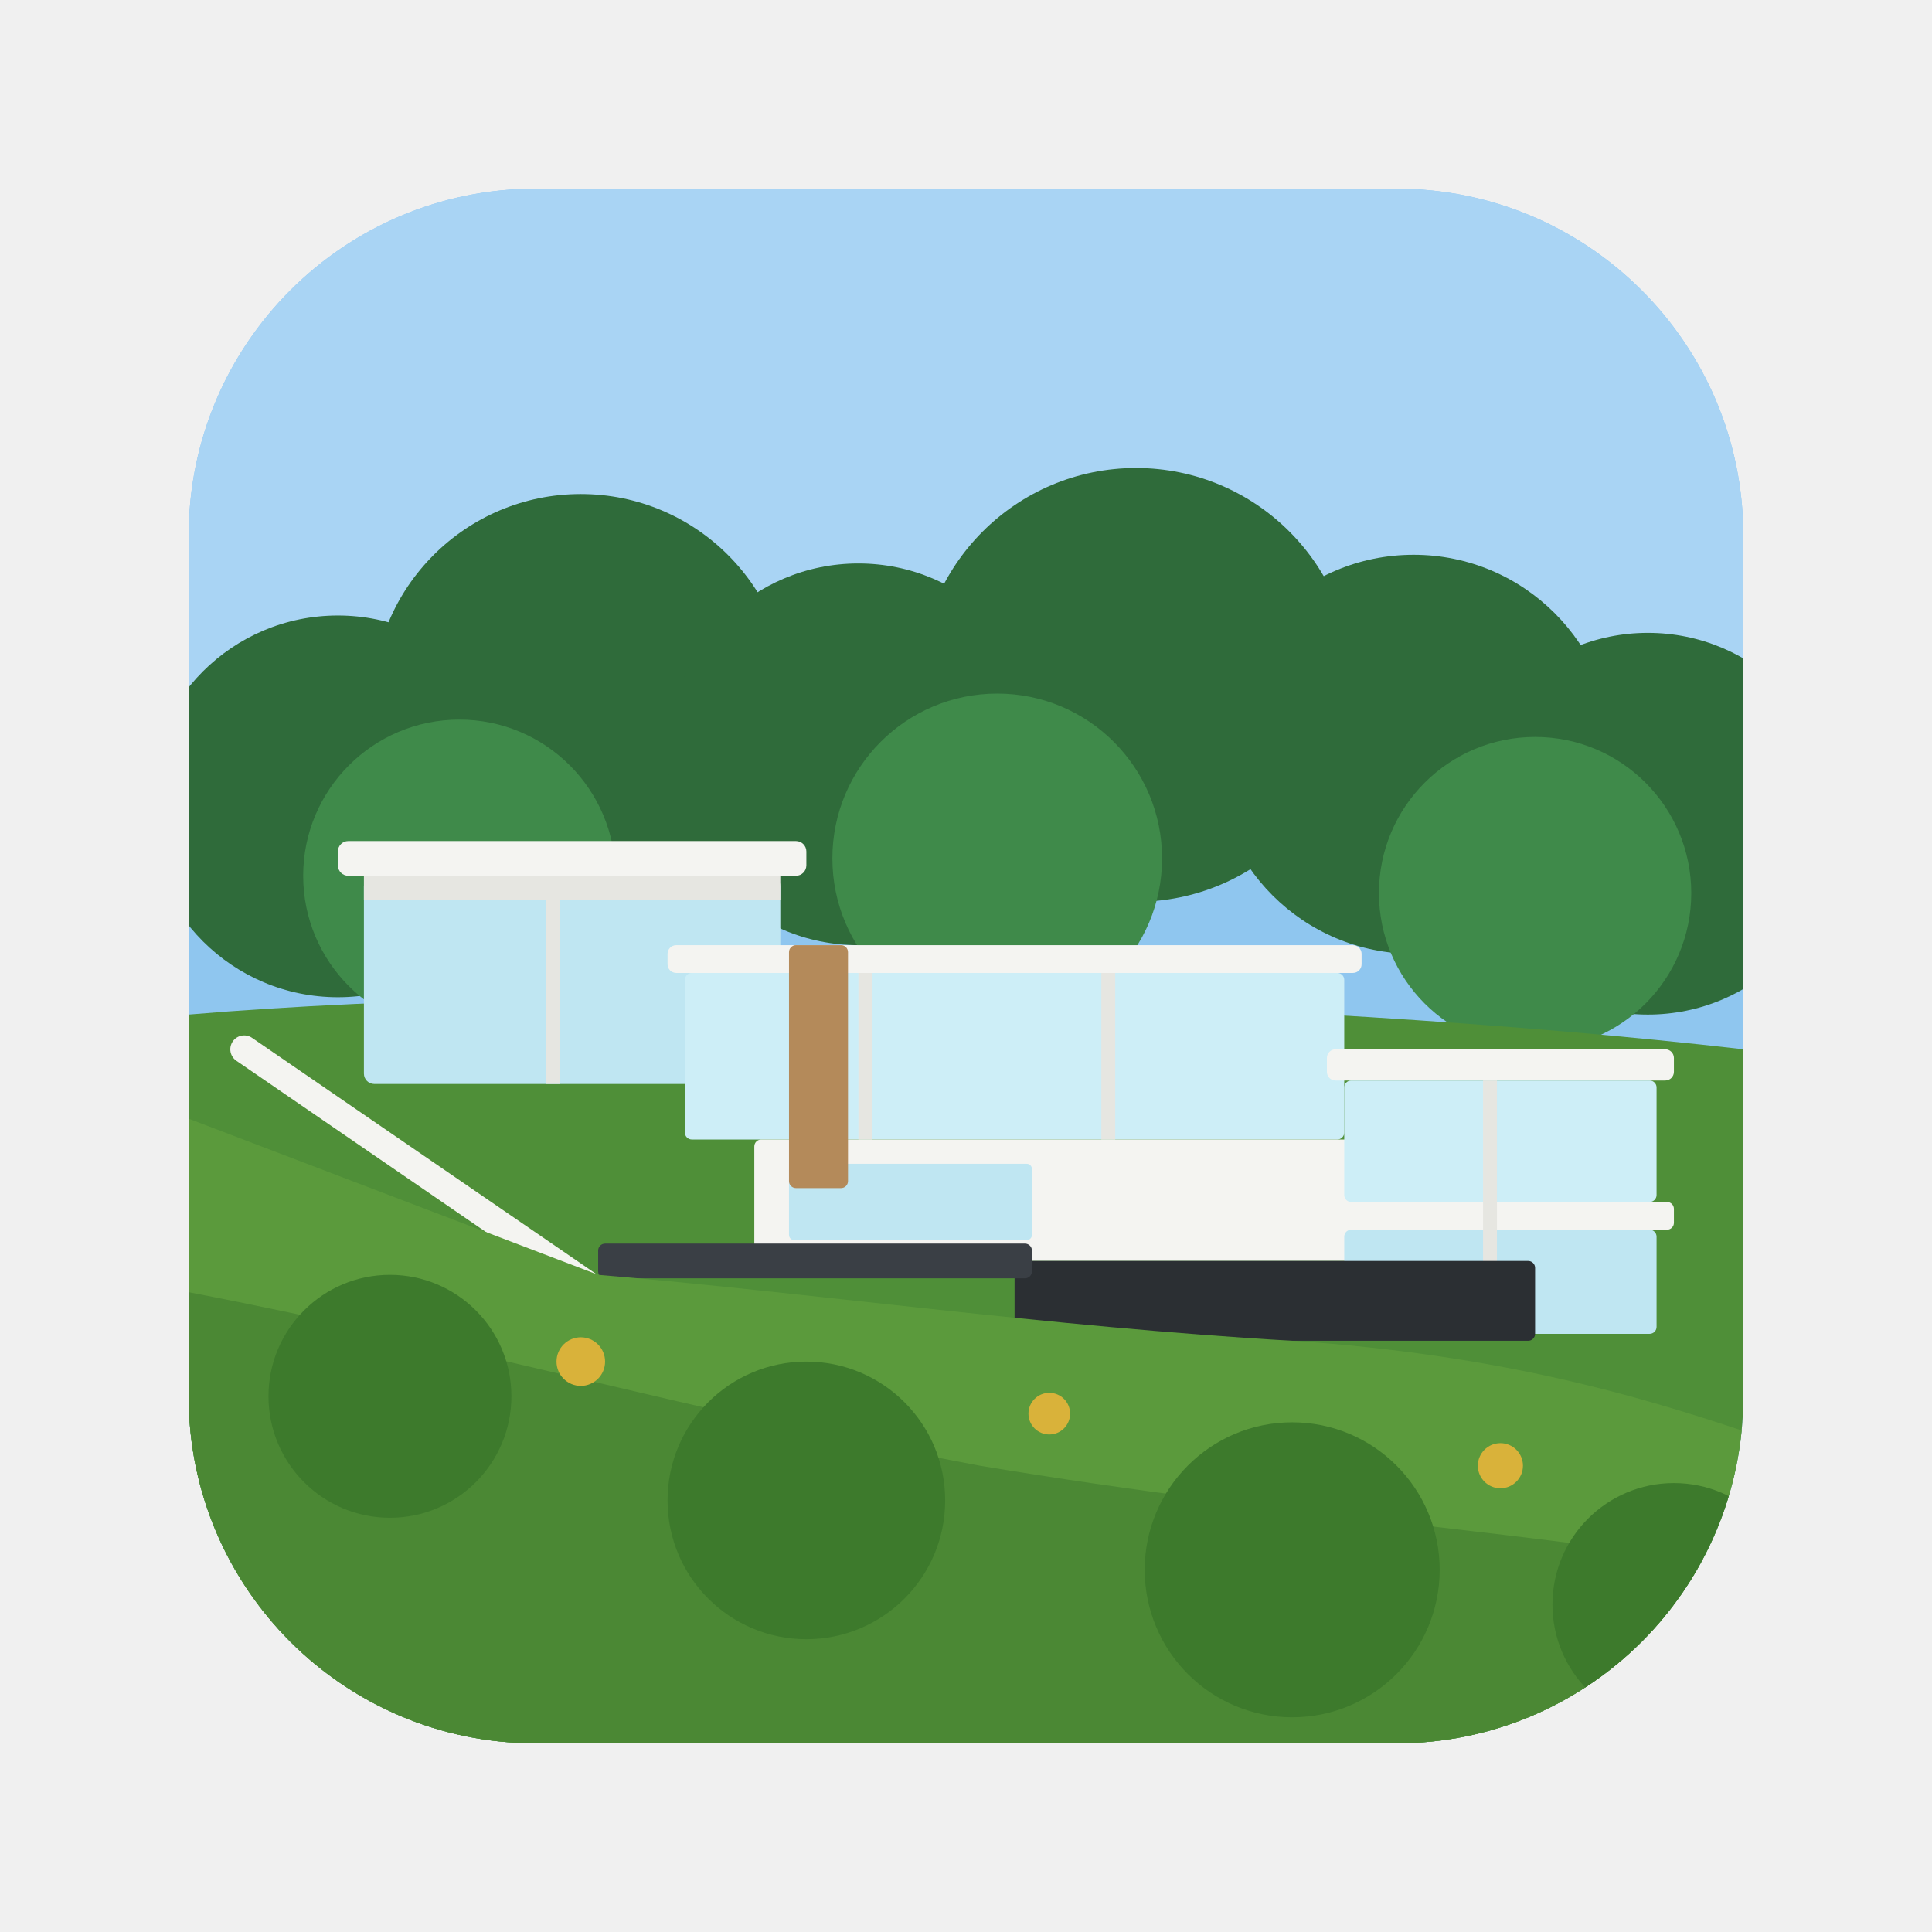
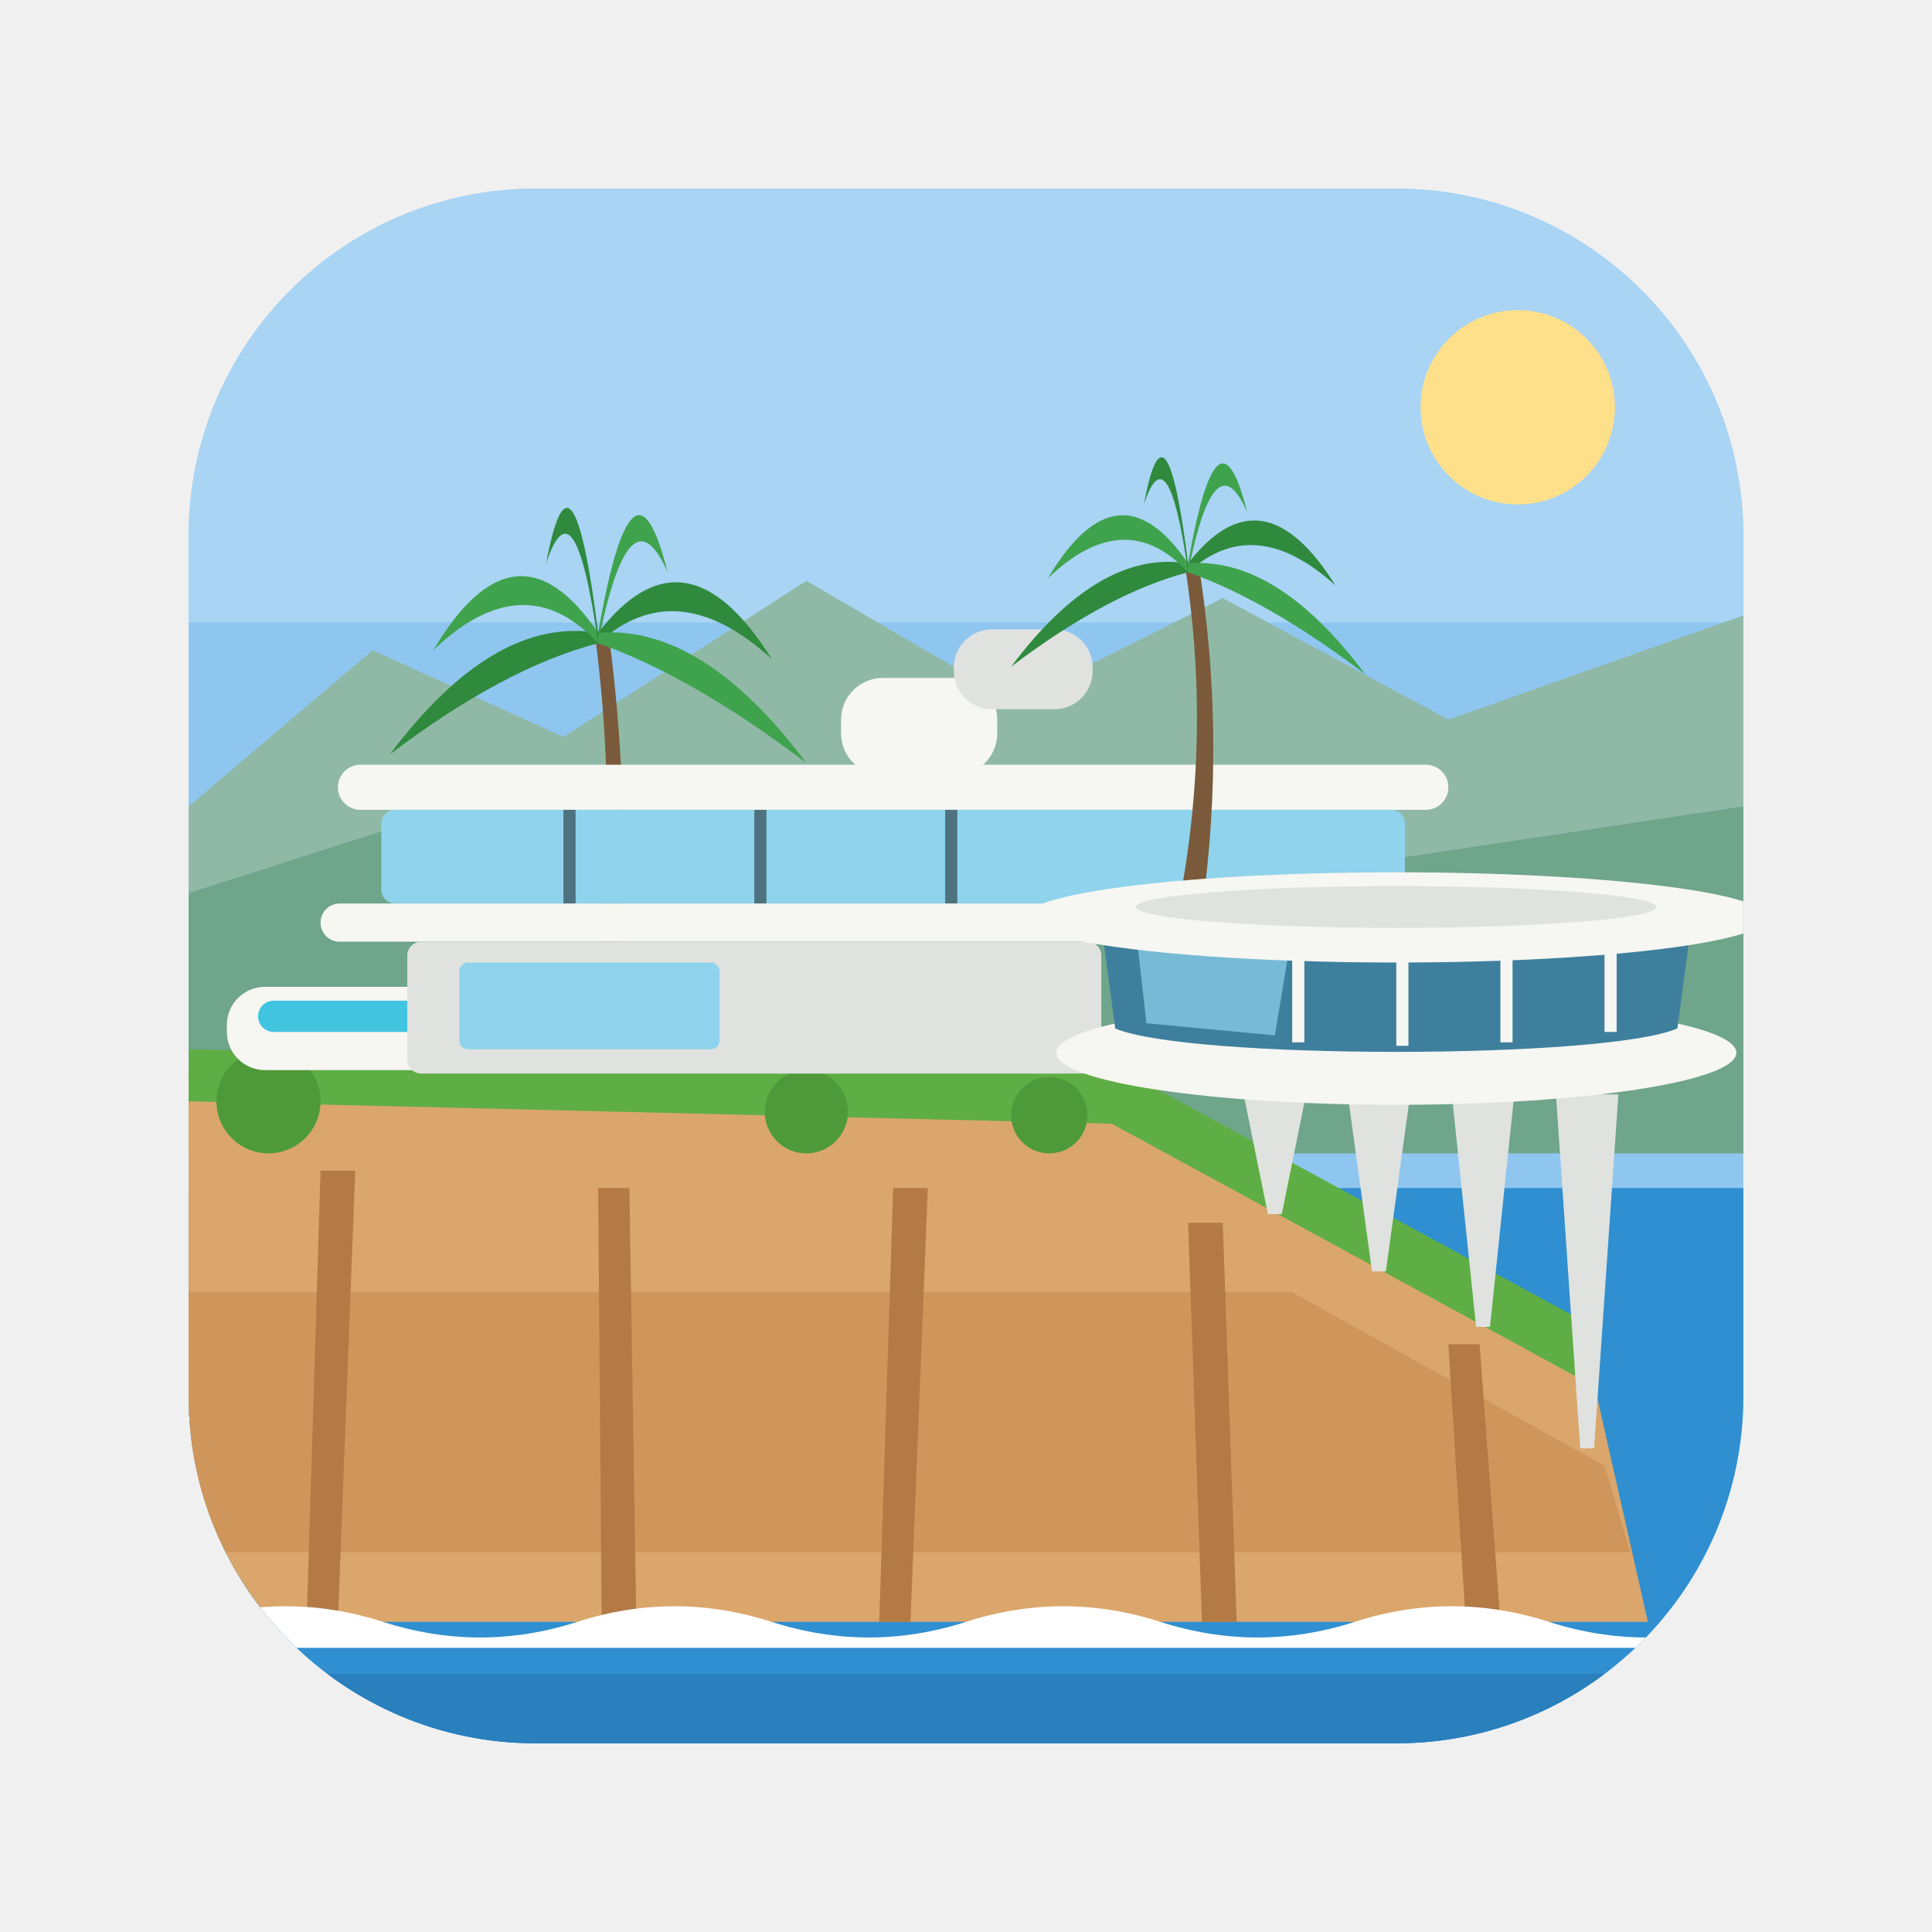
<svg xmlns="http://www.w3.org/2000/svg" viewBox="0 0 1024 1024">
  <defs>
    <clipPath id="tile">
      <rect x="64" y="64" width="896" height="896" rx="200" />
    </clipPath>
  </defs>
  <g transform="translate(41.14 41.14) scale(0.91964)">
    <g clip-path="url(#tile)">
      <rect x="64" y="64" width="896" height="896" fill="#8fc6ef" />
-       <rect x="64" y="64" width="896" height="300" fill="#a9d4f4" />
-       <g fill="#2f6b3a">
-         <circle cx="150" cy="420" r="110" />
-         <circle cx="290" cy="360" r="120" />
-         <circle cx="450" cy="390" r="110" />
-         <circle cx="610" cy="350" r="125" />
-         <circle cx="770" cy="390" r="115" />
-         <circle cx="905" cy="430" r="110" />
+       <rect x="64" y="64" width="896" height="250" fill="#a9d4f4" />
+       <circle cx="830" cy="190" r="56" fill="#ffe08a" />
+       <path d="M64 420 L170 330 L280 380 L420 290 L540 360 L660 300 L790 370 L960 310 L960 600 L64 600 Z" fill="#8fb9a6" />
+       <path d="M64 470 L220 420 L380 450 L560 400 L760 450 L960 420 L960 620 L64 620 Z" fill="#6fa58a" />
+       <rect x="64" y="640" width="896" height="320" fill="#2f8fd0" />
+       <rect x="64" y="920" width="896" height="40" fill="#2a7fbd" />
+       <path d="M64 575 L600 588 L870 735 L905 890 L64 890 Z" fill="#dba66b" />
+       <path d="M64 700 L700 700 L880 800 L895 850 L64 850 Z" fill="#cf965c" />
+       <g fill="#b37a46">
+         <path d="M140 630 L160 630 L150 890 L132 890 Z" />
+         <path d="M300 640 L318 640 L322 890 L302 890 Z" />
+         <path d="M470 640 L490 640 L480 890 L462 890 Z" />
+         <path d="M640 660 L660 660 L668 890 L648 890 Z" />
+         <path d="M790 730 L808 730 L820 890 L800 890 Z" />
      </g>
-       <g fill="#3f8a4a">
-         <circle cx="220" cy="460" r="90" />
-         <circle cx="530" cy="450" r="95" />
-         <circle cx="840" cy="470" r="90" />
+       <path d="M64 575 L600 588 L870 735" fill="none" stroke="#5fae45" stroke-width="30" stroke-linejoin="round" />
+       <g fill="#4e9a3a">
+         <circle cx="110" cy="590" r="30" />
+         <circle cx="420" cy="596" r="24" />
+         <circle cx="560" cy="598" r="22" />
      </g>
-       <path d="M64 540 C300 520 700 530 960 560 L960 960 L64 960 Z" fill="#4f8f38" />
-       <path d="M96 560 L300 700" stroke="#f4f4f1" stroke-width="16" stroke-linecap="round" />
-       <rect x="150" y="440" width="270" height="20" rx="6" fill="#f4f4f1" />
-       <rect x="165" y="460" width="240" height="120" rx="6" fill="#bfe6f2" />
-       <rect x="165" y="460" width="240" height="14" fill="#e6e6e1" />
-       <rect x="270" y="474" width="8" height="106" fill="#e6e6e1" />
-       <rect x="340" y="500" width="400" height="16" rx="5" fill="#f4f4f1" />
-       <rect x="350" y="516" width="380" height="96" rx="4" fill="#cdeef7" />
-       <rect x="450" y="516" width="8" height="96" fill="#e6e6e1" />
-       <rect x="590" y="516" width="8" height="96" fill="#e6e6e1" />
-       <rect x="390" y="612" width="350" height="70" rx="4" fill="#f4f4f1" />
-       <rect x="410" y="626" width="140" height="44" rx="3" fill="#bfe6f2" />
-       <rect x="410" y="500" width="34" height="140" rx="4" fill="#b48a5a" />
-       <rect x="720" y="560" width="200" height="18" rx="5" fill="#f4f4f1" />
-       <rect x="730" y="578" width="180" height="70" rx="4" fill="#cdeef7" />
-       <rect x="720" y="648" width="200" height="16" rx="4" fill="#f4f4f1" />
-       <rect x="730" y="664" width="180" height="60" rx="4" fill="#bfe6f2" />
-       <rect x="810" y="578" width="8" height="146" fill="#e6e6e1" />
-       <rect x="540" y="682" width="300" height="46" rx="4" fill="#2b2f33" />
-       <rect x="300" y="672" width="250" height="20" rx="4" fill="#3a3f45" />
-       <path d="M64 600 L300 690 C420 700 560 720 700 728 C820 736 900 760 960 780 L960 960 L64 960 Z" fill="#5b9a3c" />
-       <path d="M64 700 C220 730 360 770 520 800 C700 830 860 840 960 860 L960 960 L64 960 Z" fill="#4b8834" />
-       <g fill="#3d7a2c">
-         <circle cx="180" cy="760" r="70" />
-         <circle cx="420" cy="820" r="80" />
-         <circle cx="700" cy="860" r="85" />
-         <circle cx="920" cy="880" r="70" />
+       <path d="M64 890 Q120 872 176 890 T288 890 T400 890 T512 890 T624 890 T736 890 T848 890 T960 890 L960 905 L64 905 Z" fill="#ffffff" />
+       <rect x="86" y="524" width="210" height="48" rx="22" fill="#f6f6f2" />
+       <rect x="104" y="532" width="174" height="18" rx="9" fill="#40c4e0" />
+       <path d="M294 560 Q314 440.0 298 320 L306 320 Q322 440.0 308 560 Z" fill="#7a5a3a" />
+       <path d="M300 320 Q240.0 310.0 180.0 390.0 Q246.0 340.0 300 326.0 Z" fill="#2f8a3e" />
+       <path d="M300 320 Q252.5 250.0 205.0 330.0 Q257.25 280.0 300 326.0 Z" fill="#3fa34d" />
+       <path d="M300 320 Q285.0 200.0 270.0 280.0 Q286.5 230.0 300 326.0 Z" fill="#2f8a3e" />
+       <path d="M300 320 Q320.0 205.0 340.0 285.0 Q318.0 235.0 300 326.0 Z" fill="#3fa34d" />
+       <path d="M300 320 Q350.0 255.0 400.0 335.0 Q345.0 285.0 300 326.0 Z" fill="#2f8a3e" />
+       <path d="M300 320 Q360.0 315.0 420.0 395.0 Q354.0 345.0 300 326.0 Z" fill="#3fa34d" />
+       <rect x="150" y="396" width="640" height="26" rx="13" fill="#f6f6f2" />
+       <rect x="175" y="422" width="590" height="54" rx="8" fill="#8fd3ec" />
+       <g fill="#4f7280">
+         <rect x="280" y="422" width="7" height="54" />
+         <rect x="390" y="422" width="7" height="54" />
+         <rect x="500" y="422" width="7" height="54" />
      </g>
-       <g fill="#d9b23a">
-         <circle cx="290" cy="740" r="14" />
-         <circle cx="560" cy="770" r="12" />
-         <circle cx="820" cy="800" r="13" />
+       <rect x="140" y="476" width="560" height="22" rx="11" fill="#f6f6f2" />
+       <rect x="190" y="498" width="400" height="76" rx="8" fill="#dfe2df" />
+       <rect x="220" y="510" width="150" height="50" rx="5" fill="#8fd3ec" />
+       <rect x="440" y="346" width="90" height="56" rx="24" fill="#f6f6f2" />
+       <rect x="505" y="318" width="80" height="46" rx="22" fill="#dfe2df" />
+       <path d="M634 480 Q654 380.0 638 280 L646 280 Q662 380.0 648 480 Z" fill="#7a5a3a" />
+       <path d="M640 280 Q589.0 271.5 538.0 339.5 Q594.1 297.0 640 285.1 Z" fill="#2f8a3e" />
+       <path d="M640 280 Q599.625 220.5 559.25 288.5 Q603.663 246.0 640 285.1 Z" fill="#3fa34d" />
+       <path d="M640 280 Q627.25 178.0 614.5 246.0 Q628.525 203.5 640 285.1 Z" fill="#2f8a3e" />
+       <path d="M640 280 Q657.0 182.25 674.0 250.25 Q655.3 207.75 640 285.1 Z" fill="#3fa34d" />
+       <path d="M640 280 Q682.5 224.75 725.0 292.75 Q678.25 250.25 640 285.1 Z" fill="#2f8a3e" />
+       <path d="M640 280 Q691.0 275.75 742.0 343.75 Q685.9 301.25 640 285.1 Z" fill="#3fa34d" />
+       <path d="M672 586 L708 586 L694 655 L686 655 Z" fill="#dfe2df" />
+       <path d="M732 586 L768 586 L754 688 L746 688 Z" fill="#dfe2df" />
+       <path d="M792 586 L828 586 L814 720 L806 720 Z" fill="#dfe2df" />
+       <path d="M852 586 L888 586 L874 790 L866 790 Z" fill="#dfe2df" />
+       <ellipse cx="760" cy="562" rx="196" ry="30" fill="#f6f6f2" />
+       <path d="M590 488 L930 488 L922 548 C880 566 640 566 598 548 Z" fill="#3f7f9e" />
+       <path d="M610 492 L700 492 L690 552 L616 545 Z" fill="#8fd3ec" opacity=".7" />
+       <g fill="#f6f6f2">
+         <rect x="700" y="488" width="7" height="68" />
+         <rect x="760" y="488" width="7" height="70" />
+         <rect x="820" y="488" width="7" height="68" />
+         <rect x="880" y="488" width="7" height="62" />
      </g>
+       <ellipse cx="760" cy="484" rx="214" ry="26" fill="#f6f6f2" />
+       <ellipse cx="760" cy="478" rx="150" ry="12" fill="#dfe2df" />
    </g>
  </g>
</svg>
